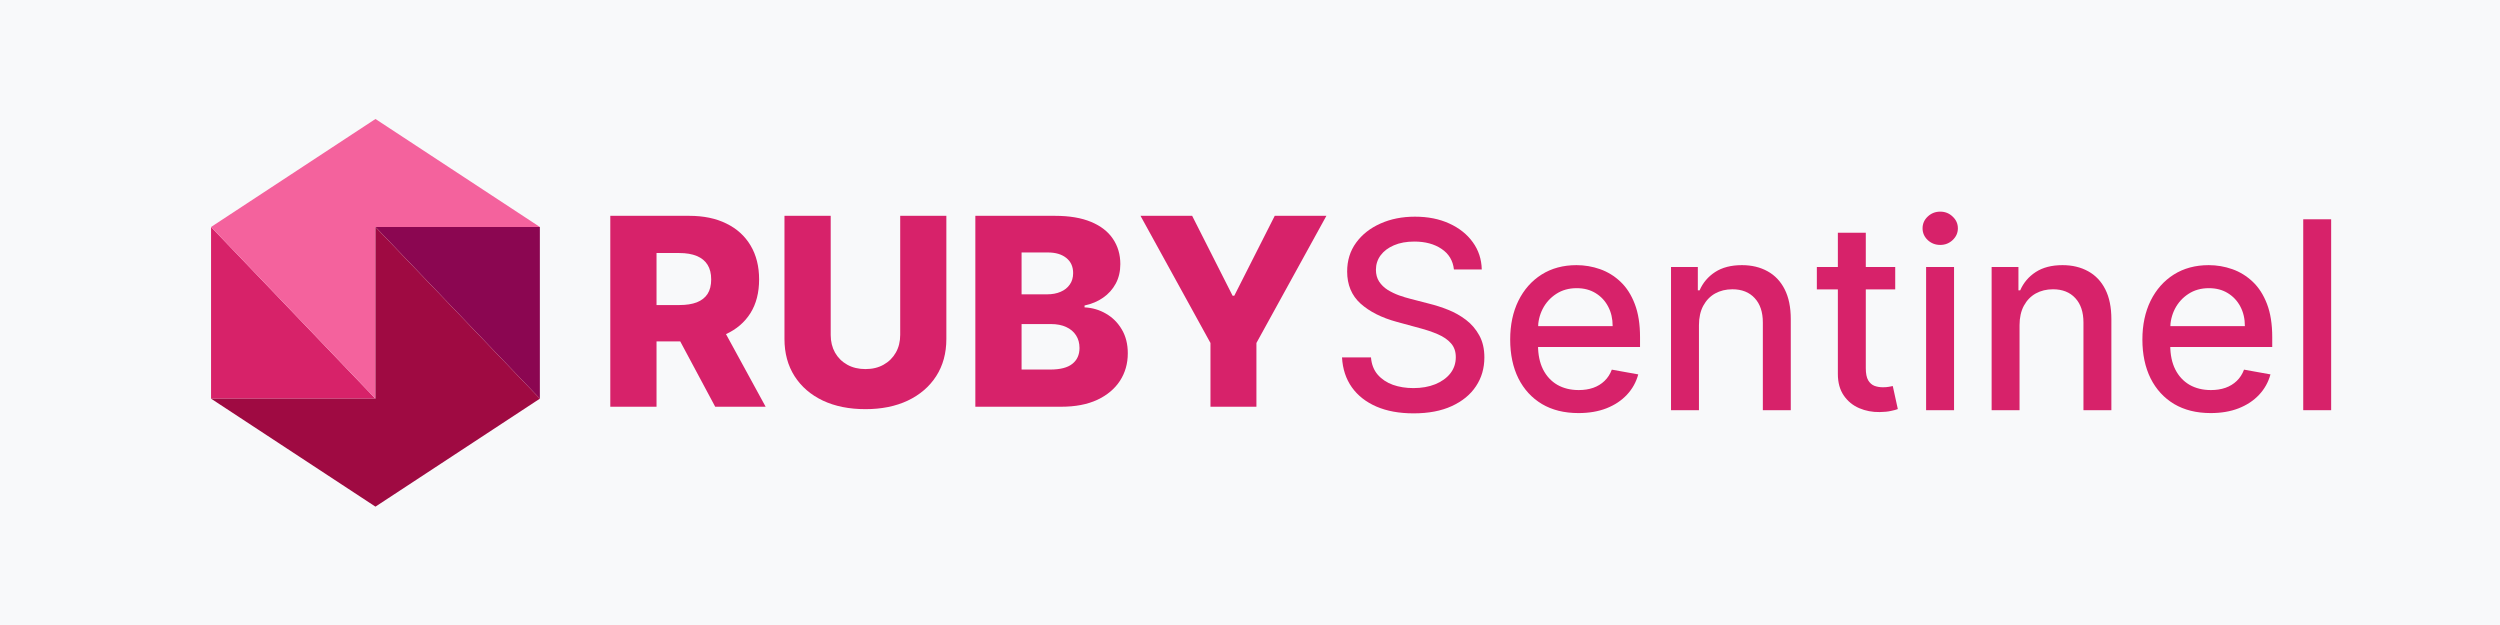
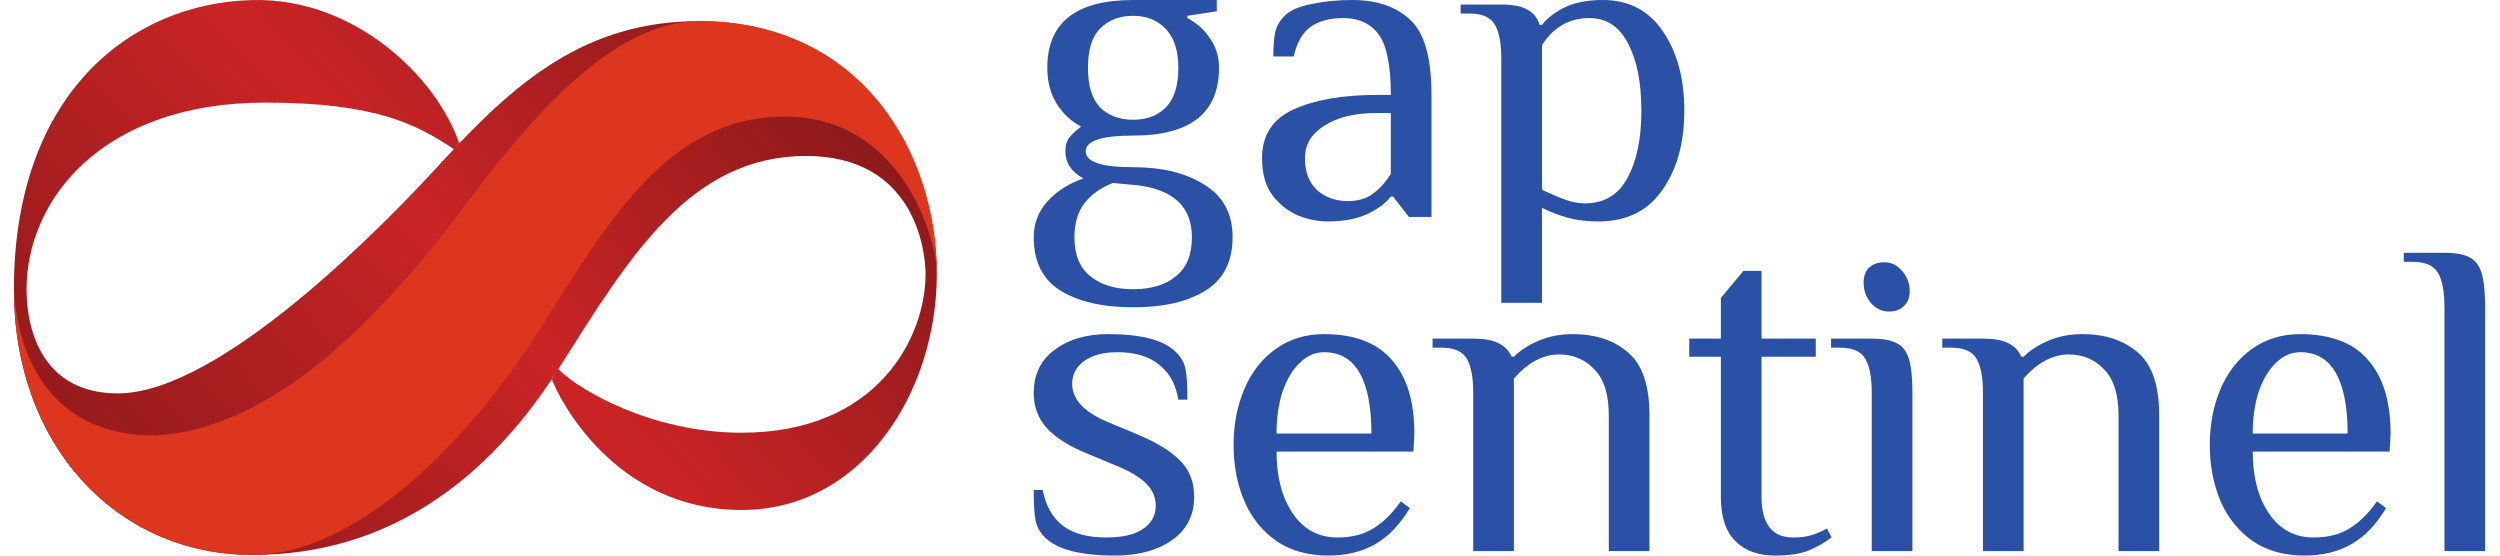
- <svg xmlns="http://www.w3.org/2000/svg" width="160" height="40" viewBox="0 0 160 40" fill="none">
-   <rect width="160" height="40" fill="#F8F9FA" />
-   <mask id="mask0_415_3987" style="mask-type:alpha" maskUnits="userSpaceOnUse" x="10" y="6" width="29" height="28">
-     <path d="M10 14.17V25.83C10 26.104 10.16 26.359 10.426 26.508L23.52 33.869C23.83 34.044 24.229 34.044 24.539 33.869L37.634 26.508C37.899 26.359 38.059 26.104 38.059 25.83V14.17C38.059 13.896 37.899 13.641 37.634 13.492L24.539 6.131C24.229 5.956 23.83 5.956 23.52 6.131L10.426 13.492C10.16 13.641 10 13.896 10 14.17Z" fill="#F4629D" />
-   </mask>
-   <g mask="url(#mask0_415_3987)">
-     <path d="M13.507 14.527L24.029 25.514H13.507V14.527Z" fill="#D72269" />
-     <path d="M24.029 14.527H34.551V25.514L24.029 14.527Z" fill="#8B0651" />
-     <path fill-rule="evenodd" clip-rule="evenodd" d="M34.552 14.527L24.029 7.615L13.507 14.527L24.029 25.514V14.527L34.552 14.527Z" fill="#F4629D" />
-     <path fill-rule="evenodd" clip-rule="evenodd" d="M34.552 25.514L24.029 14.527V25.514L13.507 25.514L24.029 32.425L34.552 25.514Z" fill="#9F0A42" />
-   </g>
-   <path d="M72.992 13.813H76.298L78.886 18.926H78.994L81.583 13.813H84.889L80.411 21.951V26.031H77.47V21.951L72.992 13.813Z" fill="#D7226A" />
-   <path d="M62.422 26.031V13.813H67.528C68.444 13.813 69.212 13.943 69.829 14.201C70.451 14.46 70.917 14.822 71.228 15.287C71.543 15.752 71.701 16.291 71.701 16.904C71.701 17.369 71.603 17.785 71.408 18.15C71.212 18.512 70.943 18.813 70.6 19.051C70.258 19.29 69.861 19.457 69.411 19.552V19.672C69.905 19.696 70.361 19.829 70.78 20.072C71.202 20.314 71.541 20.652 71.796 21.086C72.051 21.515 72.179 22.024 72.179 22.613C72.179 23.269 72.011 23.856 71.677 24.373C71.342 24.886 70.858 25.292 70.224 25.59C69.59 25.884 68.821 26.031 67.916 26.031H62.422ZM65.381 23.651H67.211C67.852 23.651 68.325 23.53 68.628 23.287C68.934 23.044 69.088 22.706 69.088 22.273C69.088 21.959 69.014 21.688 68.867 21.462C68.719 21.231 68.51 21.054 68.239 20.931C67.968 20.803 67.643 20.74 67.264 20.74H65.381V23.651ZM65.381 18.837H67.019C67.342 18.837 67.629 18.783 67.88 18.675C68.131 18.568 68.327 18.413 68.466 18.21C68.61 18.007 68.681 17.763 68.681 17.476C68.681 17.067 68.536 16.744 68.245 16.51C67.954 16.275 67.561 16.158 67.067 16.158H65.381V18.837Z" fill="#D7226A" />
-   <path d="M57.613 13.813H60.567V21.694C60.567 22.605 60.35 23.398 59.915 24.075C59.481 24.747 58.875 25.268 58.098 25.638C57.321 26.004 56.418 26.186 55.389 26.186C54.349 26.186 53.44 26.004 52.663 25.638C51.886 25.268 51.282 24.747 50.852 24.075C50.421 23.398 50.206 22.605 50.206 21.694V13.813H53.165V21.438C53.165 21.859 53.257 22.235 53.44 22.565C53.628 22.895 53.889 23.154 54.224 23.341C54.558 23.528 54.947 23.621 55.389 23.621C55.832 23.621 56.218 23.528 56.549 23.341C56.884 23.154 57.145 22.895 57.333 22.565C57.52 22.235 57.613 21.859 57.613 21.438V13.813Z" fill="#D7226A" />
-   <path d="M39.059 26.031V13.813H44.117C45.034 13.813 45.825 13.978 46.49 14.308C47.16 14.634 47.676 15.104 48.039 15.716C48.401 16.325 48.583 17.047 48.583 17.882C48.583 18.729 48.398 19.449 48.027 20.042C47.656 20.63 47.13 21.08 46.449 21.39C45.767 21.696 44.96 21.849 44.027 21.849H40.829V19.523H43.477C43.924 19.523 44.296 19.465 44.595 19.35C44.898 19.23 45.127 19.051 45.283 18.813C45.438 18.57 45.516 18.26 45.516 17.882C45.516 17.504 45.438 17.192 45.283 16.945C45.127 16.695 44.898 16.508 44.595 16.384C44.292 16.257 43.92 16.194 43.477 16.194H42.018V26.031H39.059ZM45.952 20.447L49.001 26.031H45.773L42.784 20.447H45.952Z" fill="#D7226A" />
-   <path d="M149.194 14.034V26.252H147.407V14.034H149.194Z" fill="#D7226A" />
-   <path d="M141.484 26.437C140.579 26.437 139.8 26.244 139.146 25.858C138.496 25.469 137.994 24.922 137.639 24.218C137.289 23.51 137.113 22.681 137.113 21.73C137.113 20.791 137.289 19.964 137.639 19.248C137.994 18.532 138.488 17.974 139.122 17.572C139.76 17.17 140.505 16.969 141.358 16.969C141.876 16.969 142.378 17.055 142.865 17.226C143.351 17.397 143.787 17.665 144.174 18.031C144.561 18.397 144.865 18.872 145.089 19.457C145.312 20.038 145.423 20.744 145.423 21.575V22.207H138.124V20.871H143.672C143.672 20.402 143.576 19.986 143.385 19.624C143.193 19.258 142.924 18.97 142.578 18.759C142.235 18.548 141.832 18.443 141.37 18.443C140.868 18.443 140.429 18.566 140.055 18.813C139.684 19.055 139.397 19.373 139.194 19.767C138.995 20.157 138.895 20.581 138.895 21.038V22.082C138.895 22.695 139.002 23.215 139.218 23.645C139.437 24.075 139.742 24.403 140.132 24.63C140.523 24.852 140.979 24.964 141.502 24.964C141.84 24.964 142.149 24.916 142.428 24.82C142.707 24.721 142.948 24.574 143.152 24.379C143.355 24.184 143.51 23.943 143.618 23.657L145.31 23.961C145.174 24.458 144.931 24.894 144.58 25.268C144.234 25.638 143.797 25.926 143.271 26.133C142.749 26.336 142.153 26.437 141.484 26.437Z" fill="#D7226A" />
-   <path d="M129.251 20.811V26.252H127.464V17.089H129.18V18.58H129.293C129.505 18.095 129.835 17.705 130.286 17.411C130.74 17.116 131.312 16.969 132.002 16.969C132.627 16.969 133.175 17.101 133.646 17.363C134.116 17.622 134.481 18.007 134.74 18.52C134.999 19.033 135.128 19.668 135.128 20.424V26.252H133.341V20.638C133.341 19.974 133.167 19.455 132.821 19.081C132.474 18.703 131.998 18.514 131.392 18.514C130.977 18.514 130.609 18.604 130.286 18.783C129.967 18.962 129.714 19.224 129.526 19.57C129.343 19.912 129.251 20.326 129.251 20.811Z" fill="#D7226A" />
-   <path d="M123.271 26.252V17.089H125.059V26.252H123.271ZM124.174 15.675C123.863 15.675 123.596 15.571 123.373 15.364C123.154 15.154 123.044 14.903 123.044 14.613C123.044 14.319 123.154 14.068 123.373 13.861C123.596 13.65 123.863 13.545 124.174 13.545C124.485 13.545 124.75 13.65 124.969 13.861C125.192 14.068 125.304 14.319 125.304 14.613C125.304 14.903 125.192 15.154 124.969 15.364C124.75 15.571 124.485 15.675 124.174 15.675Z" fill="#D7226A" />
-   <path d="M121.294 17.089V18.521H116.278V17.089H121.294ZM117.623 14.893H119.411V23.562C119.411 23.908 119.462 24.168 119.566 24.343C119.67 24.514 119.803 24.632 119.967 24.695C120.134 24.755 120.315 24.785 120.511 24.785C120.654 24.785 120.78 24.775 120.887 24.755C120.995 24.735 121.079 24.719 121.138 24.707L121.461 26.181C121.358 26.221 121.21 26.26 121.019 26.3C120.827 26.344 120.588 26.368 120.301 26.372C119.831 26.38 119.393 26.296 118.986 26.121C118.58 25.946 118.251 25.676 118 25.31C117.749 24.944 117.623 24.485 117.623 23.932V14.893Z" fill="#D7226A" />
-   <path d="M108.733 20.811V26.252H106.945V17.089H108.661V18.58H108.775C108.986 18.095 109.317 17.705 109.767 17.411C110.222 17.116 110.793 16.969 111.483 16.969C112.109 16.969 112.657 17.101 113.127 17.363C113.597 17.622 113.962 18.007 114.221 18.52C114.48 19.033 114.61 19.668 114.61 20.424V26.252H112.822V20.638C112.822 19.974 112.649 19.455 112.302 19.081C111.955 18.703 111.479 18.514 110.873 18.514C110.459 18.514 110.09 18.604 109.767 18.783C109.448 18.962 109.195 19.224 109.008 19.57C108.825 19.912 108.733 20.326 108.733 20.811Z" fill="#D7226A" />
-   <path d="M101.022 26.437C100.117 26.437 99.338 26.244 98.685 25.858C98.035 25.469 97.533 24.922 97.178 24.218C96.827 23.51 96.652 22.681 96.652 21.73C96.652 20.791 96.827 19.964 97.178 19.248C97.533 18.532 98.027 17.974 98.661 17.572C99.298 17.17 100.044 16.969 100.897 16.969C101.415 16.969 101.917 17.055 102.403 17.226C102.889 17.397 103.326 17.665 103.712 18.031C104.099 18.397 104.404 18.872 104.627 19.457C104.85 20.038 104.962 20.744 104.962 21.575V22.207H97.662V20.871H103.21C103.21 20.402 103.115 19.986 102.923 19.624C102.732 19.258 102.463 18.97 102.116 18.759C101.773 18.548 101.371 18.443 100.909 18.443C100.406 18.443 99.968 18.566 99.593 18.813C99.223 19.055 98.936 19.373 98.732 19.767C98.533 20.157 98.433 20.581 98.433 21.038V22.082C98.433 22.695 98.541 23.215 98.756 23.645C98.975 24.075 99.28 24.403 99.671 24.63C100.062 24.852 100.518 24.964 101.04 24.964C101.379 24.964 101.688 24.916 101.967 24.82C102.246 24.721 102.487 24.574 102.69 24.379C102.893 24.184 103.049 23.943 103.156 23.657L104.848 23.961C104.713 24.458 104.47 24.894 104.119 25.268C103.772 25.638 103.336 25.926 102.81 26.133C102.288 26.336 101.692 26.437 101.022 26.437Z" fill="#D7226A" />
-   <path d="M93.051 17.244C92.988 16.679 92.725 16.241 92.262 15.931C91.8 15.617 91.218 15.46 90.516 15.46C90.014 15.46 89.58 15.539 89.213 15.698C88.847 15.854 88.562 16.068 88.358 16.343C88.159 16.613 88.059 16.922 88.059 17.267C88.059 17.558 88.127 17.808 88.263 18.019C88.402 18.23 88.584 18.407 88.807 18.55C89.034 18.689 89.277 18.807 89.536 18.902C89.795 18.994 90.044 19.069 90.283 19.129L91.479 19.439C91.87 19.535 92.27 19.664 92.681 19.827C93.091 19.99 93.472 20.205 93.823 20.471C94.173 20.738 94.456 21.068 94.672 21.462C94.891 21.855 95 22.327 95 22.875C95 23.567 94.821 24.182 94.462 24.719C94.108 25.256 93.591 25.679 92.914 25.99C92.24 26.3 91.425 26.455 90.469 26.455C89.552 26.455 88.759 26.31 88.089 26.02C87.42 25.729 86.895 25.317 86.517 24.785C86.138 24.248 85.929 23.611 85.889 22.875H87.743C87.778 23.317 87.922 23.685 88.173 23.979C88.428 24.27 88.753 24.486 89.147 24.629C89.546 24.769 89.983 24.838 90.457 24.838C90.979 24.838 91.443 24.757 91.85 24.594C92.26 24.427 92.583 24.196 92.818 23.902C93.053 23.603 93.171 23.255 93.171 22.858C93.171 22.496 93.067 22.199 92.86 21.969C92.657 21.738 92.38 21.547 92.029 21.396C91.682 21.245 91.29 21.111 90.851 20.996L89.404 20.602C88.424 20.336 87.647 19.944 87.073 19.427C86.503 18.91 86.218 18.226 86.218 17.375C86.218 16.671 86.409 16.056 86.792 15.531C87.174 15.006 87.693 14.599 88.346 14.308C89 14.014 89.737 13.867 90.558 13.867C91.387 13.867 92.119 14.012 92.752 14.303C93.39 14.593 93.892 14.992 94.259 15.502C94.626 16.007 94.817 16.587 94.833 17.244H93.051Z" fill="#D7226A" />
+ <svg xmlns="http://www.w3.org/2000/svg" width="108" height="24" viewBox="0 0 108 24" fill="none">
+   <path d="M10.916 0.002C15.345 -0.1 18.866 3.354 19.837 6.19L19.603 6.442C18.025 5.388 16.257 4.432 11.463 4.432C4.423 4.432 1.146 8.619 1.146 12.503C1.146 14.324 1.874 16.994 5.091 16.994C9.521 16.994 16.617 9.702 19.048 7.042C22.265 3.522 25.299 0.912 30.214 0.912C37.132 0.912 40.47 6.738 40.47 11.836C40.47 16.933 37.254 22.031 32.035 22.031C26.573 22.031 24.146 17.234 23.842 16.385L24.117 15.946C24.945 16.796 28.09 18.693 32.035 18.693C37.921 18.693 39.984 14.566 39.984 11.836C39.984 10.804 39.499 6.738 34.826 6.738C29.789 6.738 27.18 11.107 24.146 15.902C21.111 20.696 16.803 23.973 10.916 23.973C5.03 23.973 0.6 19.239 0.6 12.503C0.6 4.068 5.637 0.124 10.916 0.002Z" fill="url(#paint0_linear_1104_6269)" />
+   <path d="M10.918 23.973C5.032 23.973 0.602 19.239 0.602 12.503C0.782 15.717 2.419 18.812 6.669 18.812C12.07 18.57 16.741 13.047 18.745 10.62C20.749 8.193 25.3 0.913 30.216 0.913C37.134 0.913 40.471 6.493 40.471 11.836C40.471 10.316 38.954 5.037 33.917 5.037C28.881 5.037 26.331 9.467 23.296 14.261C20.262 19.055 15.407 23.973 10.918 23.973Z" fill="#DC361F" />
+   <path d="M64.856 2.538C64.856 1.874 64.764 1.386 64.582 1.074C64.4 0.748 64.036 0.586 63.489 0.586H63.099V0.195H64.856C65.35 0.195 65.721 0.267 65.968 0.41C66.229 0.54 66.411 0.761 66.515 1.074H66.613C66.847 0.774 67.179 0.521 67.608 0.312C68.038 0.104 68.584 0 69.248 0C70.367 0 71.233 0.456 71.845 1.367C72.456 2.265 72.762 3.403 72.762 4.783C72.762 6.176 72.443 7.321 71.805 8.219C71.181 9.117 70.263 9.566 69.053 9.566C68.558 9.566 68.122 9.514 67.745 9.41C67.368 9.306 66.99 9.162 66.613 8.98V13.08H64.856V2.538ZM68.467 8.785C69.3 8.785 69.912 8.421 70.302 7.692C70.706 6.963 70.907 5.993 70.907 4.783C70.907 3.586 70.719 2.622 70.341 1.894C69.964 1.152 69.404 0.781 68.662 0.781C67.79 0.781 67.107 1.171 66.613 1.952V8.199C67.003 8.382 67.341 8.525 67.628 8.629C67.914 8.733 68.194 8.785 68.467 8.785Z" fill="#2B51A6" />
+   <path d="M57.35 9.566C56.934 9.566 56.511 9.481 56.081 9.312C55.652 9.13 55.281 8.837 54.968 8.434C54.669 8.03 54.52 7.497 54.52 6.833C54.52 5.844 54.975 5.141 55.886 4.724C56.81 4.308 58.014 4.1 59.498 4.1H60.083C60.083 2.824 59.908 1.952 59.556 1.484C59.205 1.015 58.697 0.781 58.033 0.781C57.448 0.781 56.979 0.905 56.628 1.152C56.276 1.399 56.029 1.829 55.886 2.44H55.008C55.008 1.998 55.034 1.653 55.086 1.406C55.138 1.145 55.274 0.905 55.496 0.683C55.73 0.449 56.114 0.28 56.647 0.176C57.194 0.059 57.786 0 58.424 0C59.478 0 60.311 0.286 60.923 0.859C61.535 1.419 61.84 2.499 61.84 4.1V9.371H60.864L60.181 8.492H60.083C59.849 8.791 59.504 9.045 59.049 9.254C58.593 9.462 58.027 9.566 57.35 9.566ZM58.229 8.687C58.658 8.687 59.016 8.583 59.303 8.375C59.589 8.167 59.849 7.88 60.083 7.516V4.881H59.498C58.535 4.881 57.773 5.063 57.214 5.427C56.654 5.779 56.374 6.247 56.374 6.833C56.374 7.431 56.55 7.893 56.901 8.219C57.266 8.531 57.708 8.687 58.229 8.687Z" fill="#2B51A6" />
+   <path d="M48.952 13.275C47.638 13.275 46.59 13.034 45.809 12.553C45.041 12.071 44.657 11.303 44.657 10.249C44.657 9.65 44.859 9.13 45.262 8.687C45.666 8.245 46.18 7.92 46.805 7.711C46.284 7.425 46.024 7.034 46.024 6.54C46.024 6.28 46.082 6.078 46.2 5.935C46.317 5.792 46.486 5.635 46.707 5.466C46.291 5.258 45.939 4.933 45.653 4.49C45.38 4.048 45.243 3.527 45.243 2.928C45.243 0.976 46.479 0 48.952 0H52.564V0.488L51.295 0.683V0.781C51.698 0.989 52.024 1.282 52.271 1.659C52.531 2.024 52.661 2.447 52.661 2.928C52.661 4.881 51.425 5.857 48.952 5.857C47.586 5.857 46.902 6.084 46.902 6.54C46.902 6.995 47.586 7.223 48.952 7.223C50.215 7.223 51.243 7.477 52.037 7.985C52.843 8.479 53.247 9.234 53.247 10.249C53.247 11.303 52.856 12.071 52.076 12.553C51.308 13.034 50.267 13.275 48.952 13.275ZM48.952 5.173C49.538 5.173 50.006 4.998 50.358 4.646C50.722 4.282 50.904 3.709 50.904 2.928C50.904 2.186 50.722 1.627 50.358 1.249C50.006 0.872 49.538 0.683 48.952 0.683C48.366 0.683 47.891 0.865 47.527 1.23C47.176 1.581 47 2.147 47 2.928C47 3.709 47.176 4.282 47.527 4.646C47.891 4.998 48.366 5.173 48.952 5.173ZM48.952 12.494C49.733 12.494 50.351 12.306 50.807 11.928C51.262 11.564 51.49 11.004 51.49 10.249C51.49 8.948 50.709 8.199 49.147 8.004L48.074 7.906C47.54 8.115 47.13 8.408 46.844 8.785C46.557 9.162 46.414 9.65 46.414 10.249C46.414 11.004 46.642 11.564 47.097 11.928C47.553 12.306 48.171 12.494 48.952 12.494Z" fill="#2B51A6" />
+   <path d="M105.6 13.263C105.6 12.599 105.509 12.111 105.327 11.799C105.145 11.473 104.78 11.311 104.234 11.311H103.843V10.92H105.6C106.082 10.92 106.44 10.985 106.674 11.115C106.921 11.232 107.097 11.454 107.201 11.779C107.305 12.104 107.357 12.599 107.357 13.263V23.805H105.6V13.263Z" fill="#2B51A6" />
+   <path d="M99.563 24C98.677 24 97.929 23.792 97.317 23.375C96.706 22.946 96.244 22.373 95.931 21.657C95.619 20.928 95.463 20.115 95.463 19.217C95.463 18.332 95.619 17.525 95.931 16.796C96.244 16.067 96.693 15.495 97.278 15.078C97.877 14.649 98.573 14.434 99.367 14.434C100.682 14.434 101.658 14.805 102.296 15.547C102.946 16.276 103.272 17.336 103.272 18.729L103.233 19.51H97.317C97.317 20.603 97.552 21.495 98.02 22.184C98.489 22.874 99.133 23.219 99.953 23.219C100.565 23.219 101.079 23.089 101.495 22.829C101.925 22.568 102.322 22.178 102.686 21.657L103.077 21.95C102.647 22.666 102.146 23.186 101.573 23.512C101.001 23.837 100.33 24 99.563 24ZM101.417 18.729C101.417 17.584 101.248 16.712 100.91 16.113C100.571 15.514 100.057 15.215 99.367 15.215C98.977 15.215 98.626 15.371 98.313 15.684C98.001 15.983 97.754 16.399 97.571 16.933C97.402 17.466 97.317 18.065 97.317 18.729H101.417Z" fill="#2B51A6" />
+   <path d="M85.663 16.972C85.663 16.308 85.572 15.82 85.39 15.508C85.208 15.182 84.843 15.02 84.297 15.02H83.906V14.629H85.663C86.145 14.629 86.509 14.694 86.757 14.825C87.017 14.955 87.206 15.15 87.323 15.41H87.42C87.694 15.137 88.045 14.909 88.474 14.727C88.917 14.532 89.412 14.434 89.958 14.434C90.934 14.434 91.728 14.694 92.34 15.215C92.965 15.736 93.277 16.647 93.277 17.948V23.805H91.52V17.948C91.52 17.037 91.312 16.373 90.895 15.957C90.492 15.527 89.984 15.313 89.373 15.313C88.683 15.313 88.032 15.658 87.42 16.347V23.805H85.663V16.972Z" fill="#2B51A6" />
+   <path d="M81.601 13.458C81.302 13.458 81.041 13.334 80.82 13.087C80.612 12.84 80.508 12.547 80.508 12.209C80.508 11.935 80.586 11.72 80.742 11.564C80.911 11.408 81.132 11.33 81.406 11.33C81.705 11.33 81.959 11.454 82.167 11.701C82.388 11.948 82.499 12.241 82.499 12.579C82.499 12.853 82.414 13.068 82.245 13.224C82.089 13.38 81.874 13.458 81.601 13.458ZM80.859 16.972C80.859 16.308 80.768 15.82 80.586 15.508C80.403 15.182 80.039 15.02 79.493 15.02H79.102V14.629H80.859C81.341 14.629 81.698 14.694 81.933 14.825C82.18 14.942 82.356 15.163 82.46 15.488C82.564 15.814 82.616 16.308 82.616 16.972V23.805H80.859V16.972Z" fill="#2B51A6" />
+   <path d="M76.684 24C75.955 24 75.382 23.792 74.966 23.375C74.549 22.959 74.341 22.321 74.341 21.462V15.41H72.975V14.629H74.341V12.872L75.317 11.701H76.098V14.629H78.441V15.41H76.098V21.462C76.098 22.633 76.554 23.219 77.465 23.219C77.777 23.219 78.037 23.186 78.246 23.121C78.467 23.056 78.695 22.959 78.929 22.829L79.124 23.219C78.825 23.44 78.493 23.629 78.129 23.785C77.764 23.928 77.282 24 76.684 24Z" fill="#2B51A6" />
+   <path d="M63.644 16.972C63.644 16.308 63.553 15.82 63.37 15.508C63.188 15.182 62.824 15.02 62.277 15.02H61.887V14.629H63.644C64.125 14.629 64.49 14.694 64.737 14.825C64.997 14.955 65.186 15.15 65.303 15.41H65.401C65.674 15.137 66.025 14.909 66.455 14.727C66.897 14.532 67.392 14.434 67.939 14.434C68.915 14.434 69.709 14.694 70.32 15.215C70.945 15.736 71.257 16.647 71.257 17.948V23.805H69.5V17.948C69.5 17.037 69.292 16.373 68.876 15.957C68.472 15.527 67.965 15.313 67.353 15.313C66.663 15.313 66.012 15.658 65.401 16.347V23.805H63.644V16.972Z" fill="#2B51A6" />
+   <path d="M57.391 24C56.506 24 55.758 23.792 55.146 23.375C54.534 22.946 54.072 22.373 53.76 21.657C53.448 20.928 53.291 20.115 53.291 19.217C53.291 18.332 53.448 17.525 53.76 16.796C54.072 16.067 54.521 15.495 55.107 15.078C55.706 14.649 56.402 14.434 57.196 14.434C58.51 14.434 59.486 14.805 60.124 15.547C60.775 16.276 61.1 17.336 61.1 18.729L61.061 19.51H55.146C55.146 20.603 55.38 21.495 55.849 22.184C56.317 22.874 56.962 23.219 57.782 23.219C58.393 23.219 58.907 23.089 59.324 22.829C59.753 22.568 60.15 22.178 60.515 21.657L60.905 21.95C60.476 22.666 59.975 23.186 59.402 23.512C58.829 23.837 58.159 24 57.391 24ZM59.246 18.729C59.246 17.584 59.077 16.712 58.738 16.113C58.4 15.514 57.886 15.215 57.196 15.215C56.806 15.215 56.454 15.371 56.142 15.684C55.829 15.983 55.582 16.399 55.4 16.933C55.231 17.466 55.146 18.065 55.146 18.729H59.246Z" fill="#2B51A6" />
+   <path d="M48.171 24C46.675 24 45.666 23.74 45.145 23.219C44.924 22.998 44.787 22.75 44.735 22.477C44.683 22.191 44.657 21.755 44.657 21.169H45.048C45.165 21.82 45.445 22.328 45.887 22.692C46.343 23.043 46.974 23.219 47.781 23.219C48.497 23.219 49.03 23.095 49.382 22.848C49.746 22.601 49.928 22.269 49.928 21.852C49.928 21.475 49.785 21.15 49.499 20.876C49.225 20.603 48.783 20.343 48.171 20.096L47 19.608C46.219 19.295 45.633 18.931 45.243 18.514C44.852 18.098 44.657 17.584 44.657 16.972C44.657 16.178 44.957 15.56 45.555 15.117C46.154 14.662 46.928 14.434 47.878 14.434C49.31 14.434 50.286 14.694 50.807 15.215C51.028 15.436 51.165 15.684 51.217 15.957C51.269 16.23 51.295 16.666 51.295 17.265H50.904C50.8 16.614 50.527 16.113 50.084 15.762C49.642 15.397 49.037 15.215 48.269 15.215C47.657 15.215 47.176 15.345 46.824 15.605C46.486 15.853 46.317 16.178 46.317 16.581C46.317 17.258 46.837 17.811 47.878 18.241L49.05 18.729C49.935 19.093 50.579 19.484 50.982 19.9C51.386 20.304 51.588 20.824 51.588 21.462C51.588 22.256 51.269 22.881 50.631 23.336C49.993 23.779 49.173 24 48.171 24Z" fill="#2B51A6" />
+   <defs>
+     <linearGradient id="paint0_linear_1104_6269" x1="40.531" y1="-7.404" x2="-4.376" y2="33.741" gradientUnits="userSpaceOnUse">
+       <stop stop-color="#641213" />
+       <stop offset="0.456" stop-color="#CA2426" />
+       <stop offset="1" stop-color="#641213" />
+     </linearGradient>
+   </defs>
</svg>
